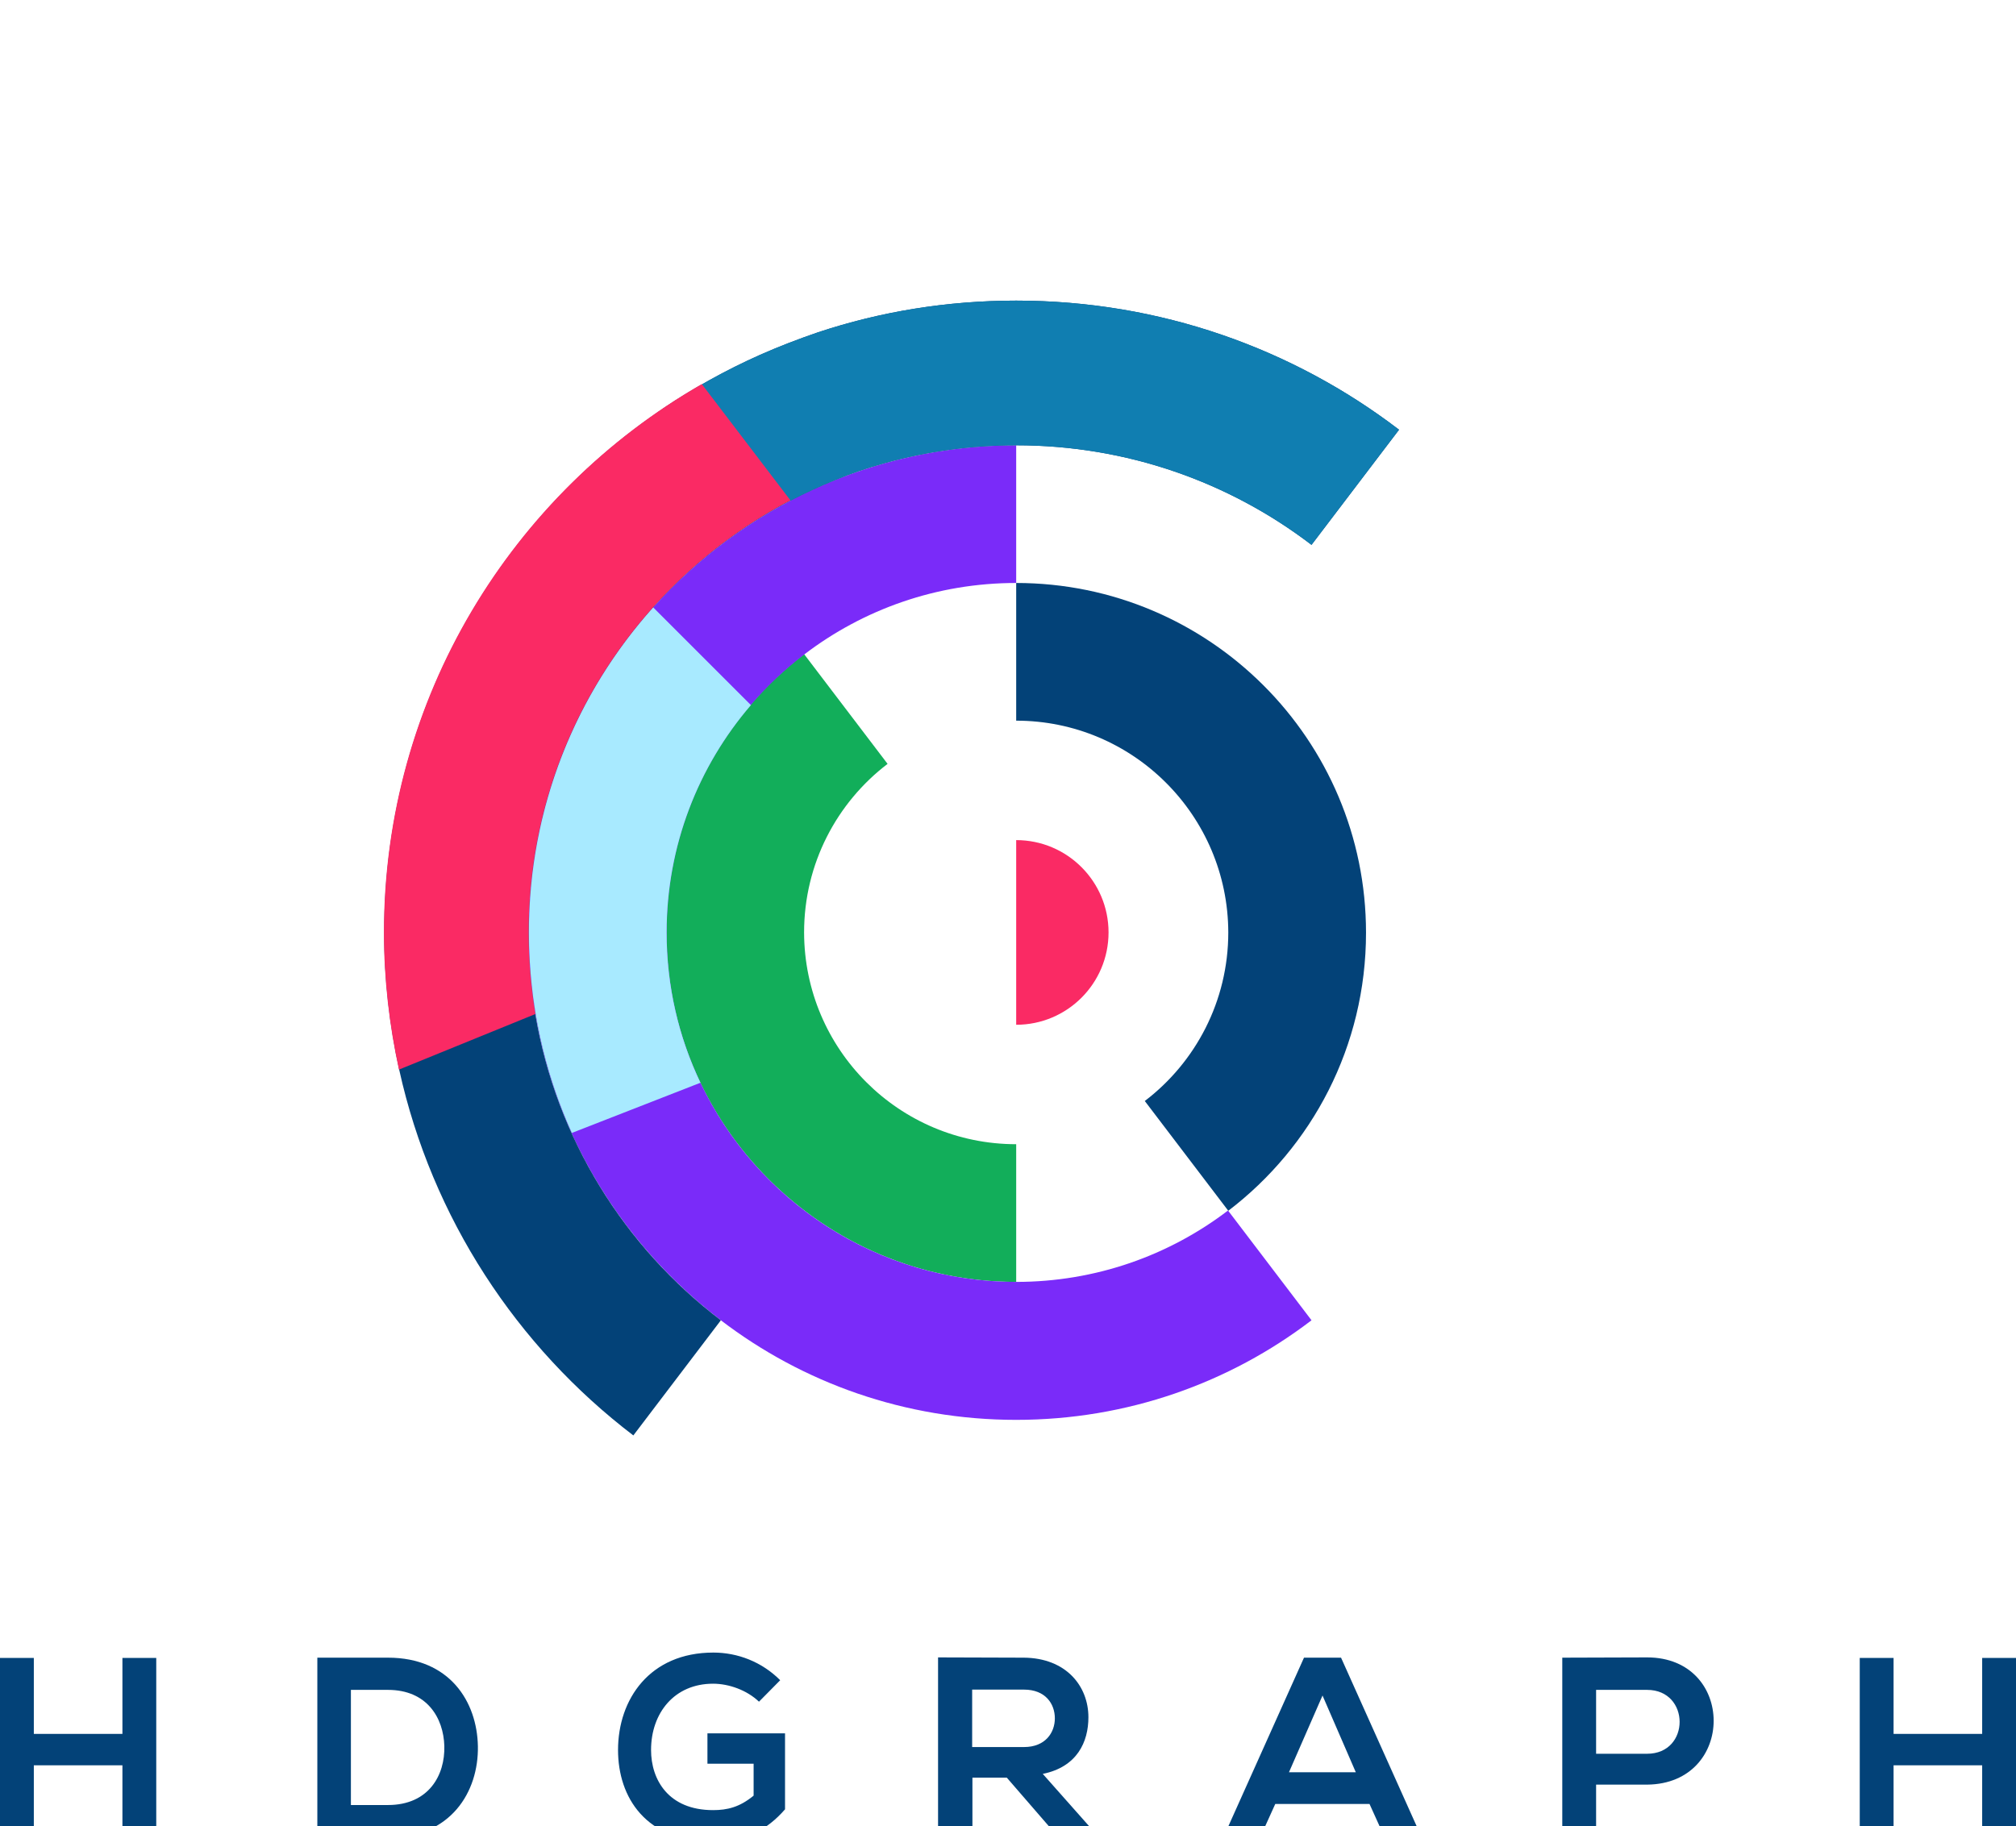
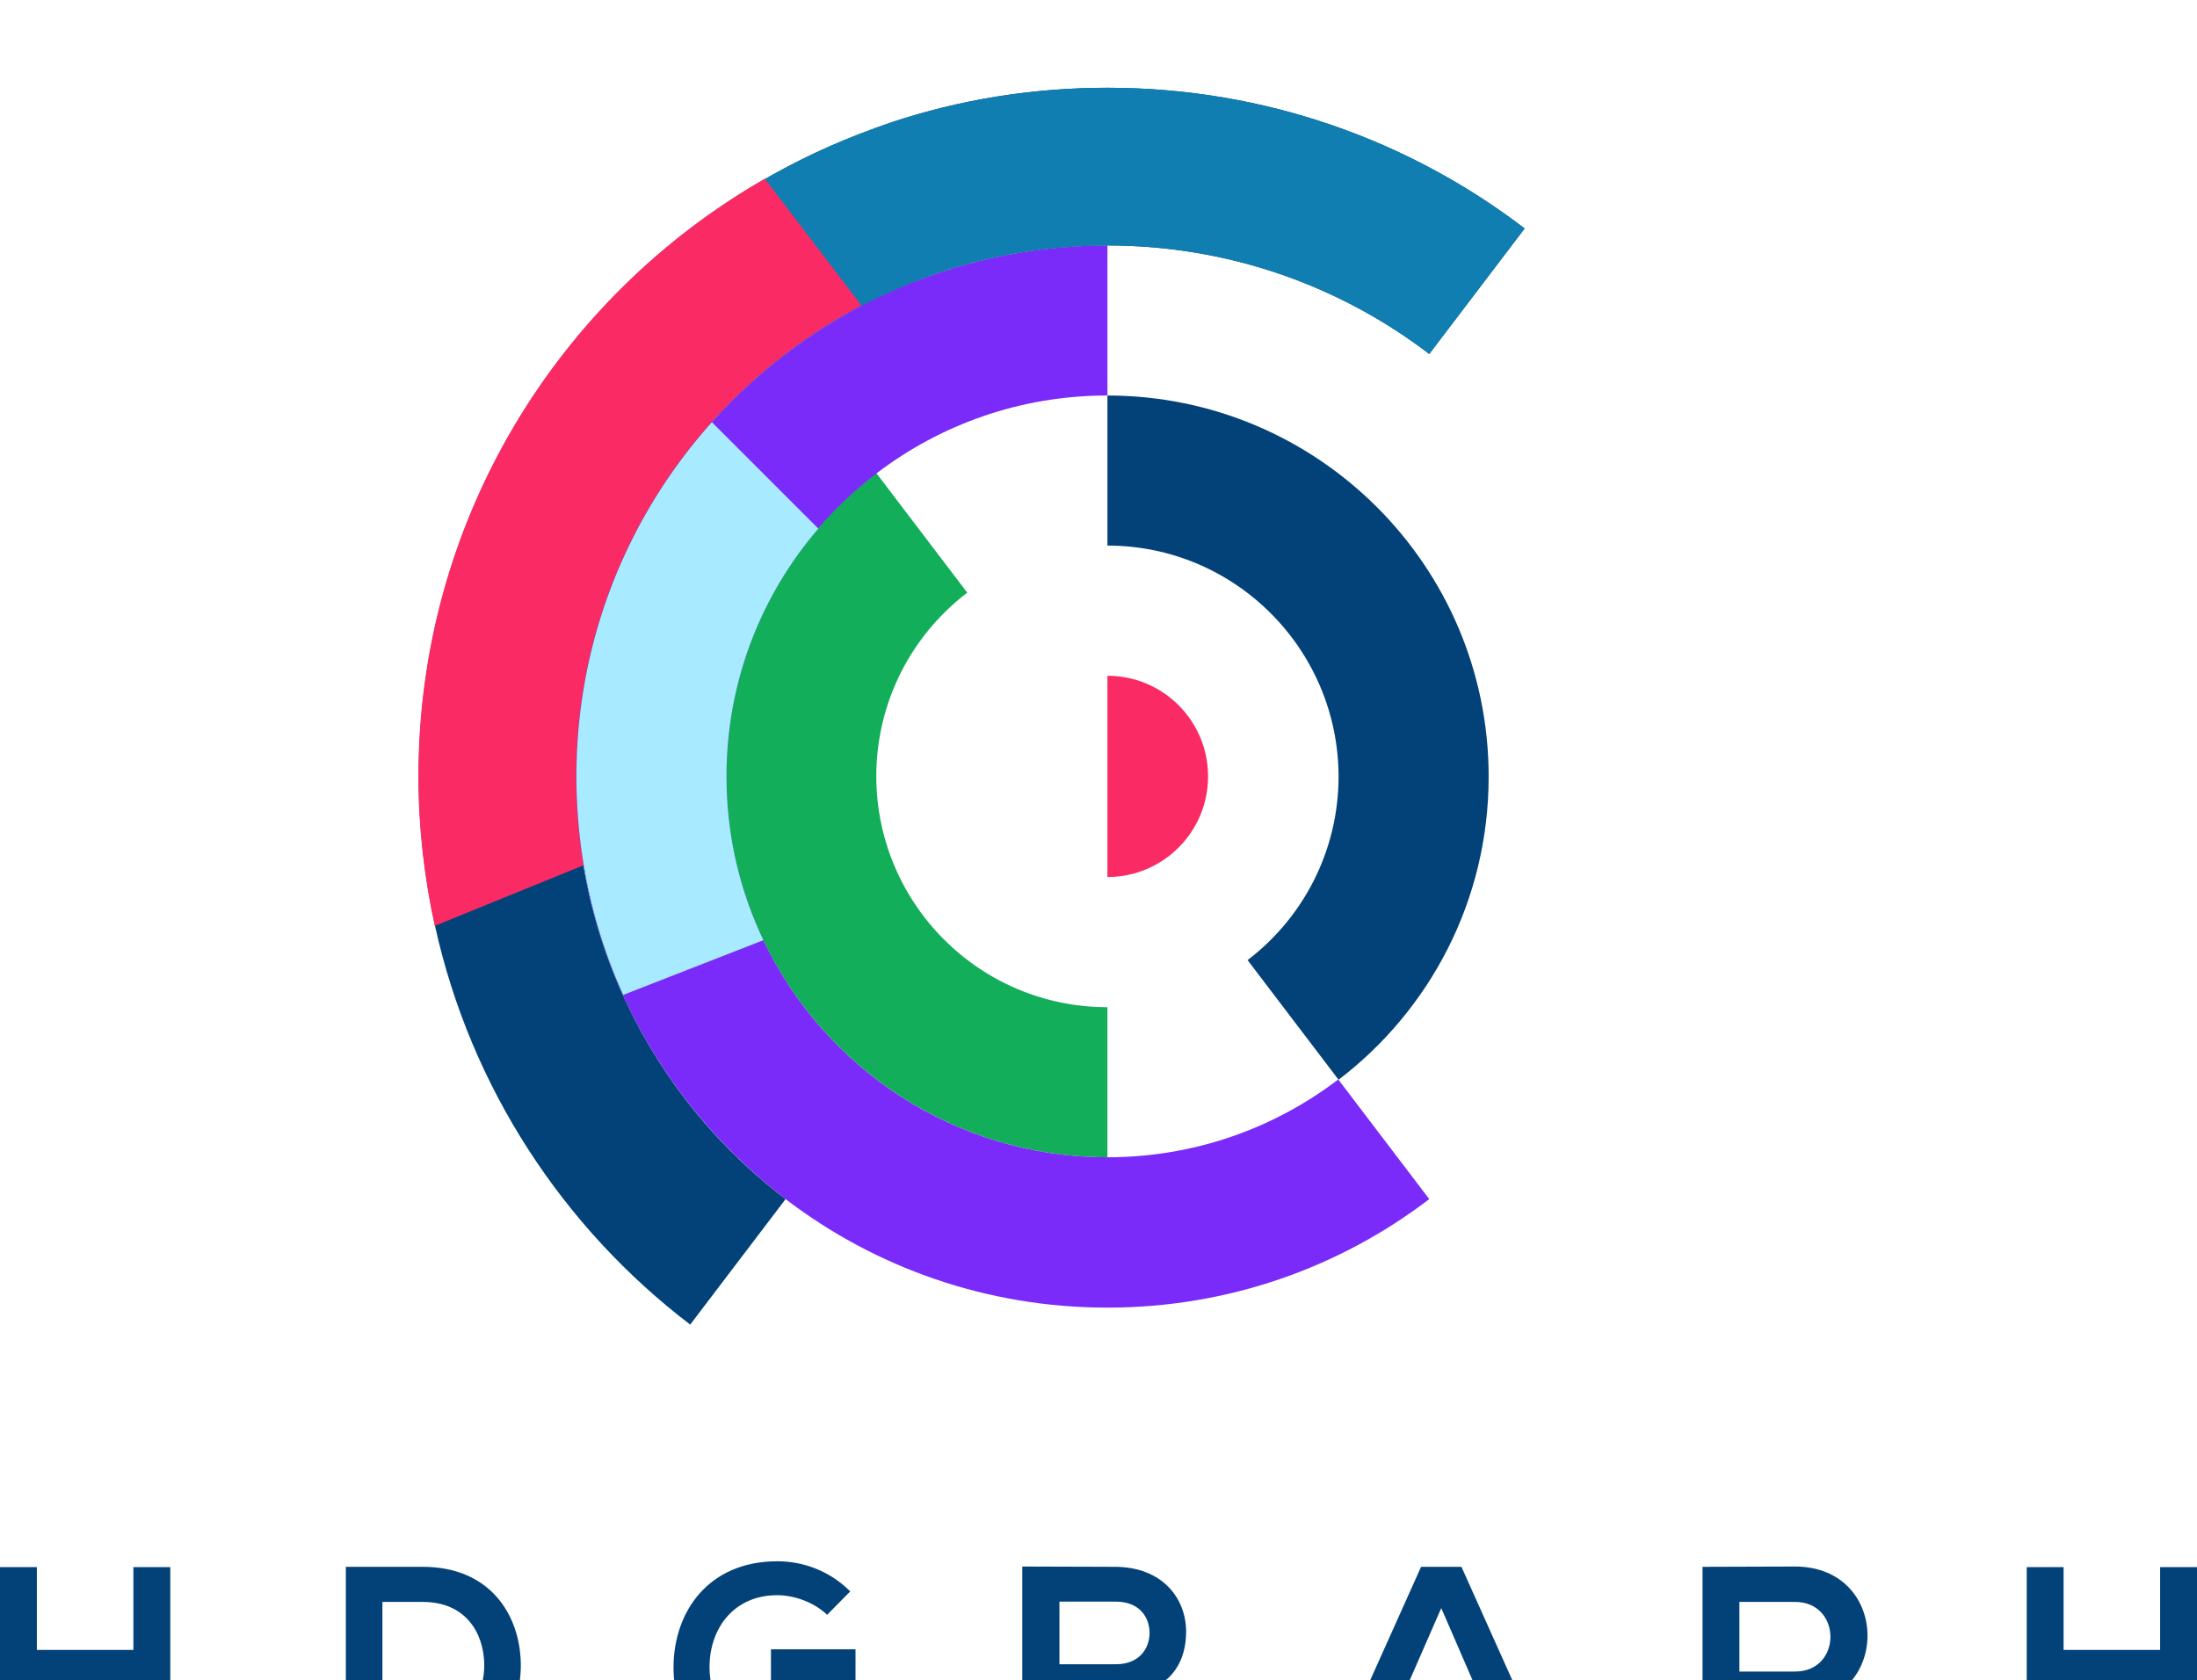
- <svg xmlns="http://www.w3.org/2000/svg" version="1.1" id="Layer_1" x="0px" y="0px" style="enable-background:new 0 0 2000 2000;" xml:space="preserve" viewBox="624.6 600.9 750.9 680.2">
+ <svg xmlns="http://www.w3.org/2000/svg" version="1.1" id="Layer_1" x="0px" y="0px" style="enable-background:new 0 0 2000 2000;" xml:space="preserve" viewBox="624.6 682.9 750.9 574.2">
  <style type="text/css">
		.st0{fill:#034278;}
		.st1{fill:#12AE5A;}
		.st2{fill:#7A2BF9;}
		.st3{fill:#FA2A64;}
		.st4{fill:#A8EAFF;}
		.st5{fill:#107EB1;}
	</style>
  <g>
    <g>
      <g>
        <path class="st0" d="M670.2,1285.7v-27.1h-33v27.1h-12.6v-67.1h12.6v28.3h33v-28.3h12.6v67.1H670.2z" />
        <path class="st0" d="M802.6,1251.5c0.3,17-10.1,34.1-33.5,34.1c-8.2,0-18.1,0-26.3,0v-67.1c8.2,0,18.1,0,26.3,0     C792.1,1218.5,802.3,1234.9,802.6,1251.5z M755.3,1273.4h13.8c15.2,0,21.3-11.1,21-22c-0.3-10.4-6.4-20.9-21-20.9h-13.8V1273.4z" />
        <path class="st0" d="M907.3,1234.9c-4.5-4.3-11.2-6.7-17.1-6.7c-14.4,0-23.1,10.9-23.1,24.7c0,11,6.4,22.4,23.1,22.4     c5.3,0,9.9-1.1,15.1-5.4v-11.9h-17.2v-11.3H917v28.3c-6.6,7.6-14.9,12.1-26.7,12.1c-25.2,0-35.5-16.6-35.5-34.2     c0-18.9,11.8-36.3,35.5-36.3c9,0,18,3.4,24.9,10.3L907.3,1234.9z" />
        <path class="st0" d="M1033.4,1285.6H1019l-19.4-22.4h-12.8v22.4H974v-67.2c10.6,0,21.3,0.1,31.9,0.1     c15.8,0.1,24.1,10.6,24.1,22.2c0,9.2-4.2,18.5-17,21.1l20.3,22.9V1285.6z M986.7,1230.3v21.5h19.3c8,0,11.5-5.4,11.5-10.7     c0-5.4-3.5-10.7-11.5-10.7H986.7z" />
        <path class="st0" d="M1134.7,1273h-35.1l-5.7,12.6h-13.7l30.1-67.1h13.8l30.1,67.1h-13.8L1134.7,1273z M1117.2,1232.6l-12.5,28.6     h24.9L1117.2,1232.6z" />
        <path class="st0" d="M1219.1,1265.9v19.7h-12.6v-67.1c10.4,0,21.2-0.1,31.6-0.1c33,0,33.1,47.1,0,47.4H1219.1z M1219.1,1254.3h19     c16.2,0,16.1-23.8,0-23.8h-19V1254.3z" />
        <path class="st0" d="M1362.9,1285.7v-27.1h-33v27.1h-12.6v-67.1h12.6v28.3h33v-28.3h12.6v67.1H1362.9z" />
      </g>
    </g>
    <path class="st0" d="M1003.1,869.4v-51.3c71.9,0,130.3,58.3,130.3,130.3c0,42.3-20.1,79.8-51.3,103.6l-31.1-40.9   c18.9-14.4,31.1-37.2,31.1-62.8C1082,904.8,1046.7,869.4,1003.1,869.4z" />
    <path class="st1" d="M1003.1,1027.2v51.3c-71.9,0-130.3-58.3-130.3-130.3c0-42.3,20.1-79.8,51.3-103.6l31.1,40.9   c-18.9,14.4-31.1,37.2-31.1,62.8C924.2,991.9,959.5,1027.2,1003.1,1027.2z" />
    <path class="st2" d="M1113.1,1092.8c-30.5,23.3-68.6,37.1-110,37.1c-41.4,0-79.5-13.8-110-37.1c-23.8-18.2-43.1-42.1-55.6-69.7   c-10.3-22.8-16-48.1-16-74.7c0-46.5,17.5-89,46.3-121.1c33.2-37.1,81.5-60.5,135.3-60.5v51.3c-29.7,0-57,9.9-78.9,26.6   c-7.3,5.6-14,11.9-20,18.9c-19.5,22.8-31.3,52.4-31.3,84.7c0,20.1,4.5,39,12.6,56c20.9,43.9,65.7,74.2,117.6,74.2   c29.7,0,57-9.9,78.9-26.6L1113.1,1092.8z" />
    <path class="st0" d="M1145.7,761l-32.6,42.9c-30.5-23.3-68.6-37.1-110-37.1c-16.9,0-33.3,2.3-48.8,6.6c-0.2,0.1-0.4,0.1-0.7,0.2   c-6.1,1.7-12,3.7-17.8,6.1c-5.7,2.3-11.3,4.9-16.7,7.7c0,0,0,0-0.1,0c-57.9,30.3-97.5,91.1-97.5,161c0,10.4,0.9,20.6,2.5,30.4   c7.8,46.3,33.2,86.7,69.1,114l-32.6,42.9c-43.4-33.1-75-81-87.2-136.2c-3.6-16.5-5.6-33.6-5.6-51.1c0-81.2,41.1-152.8,103.6-195.1   c11.4-7.7,23.6-14.5,36.4-20.2c7-3.1,14.3-5.9,21.6-8.4c23.2-7.7,48-11.8,73.8-11.8C1056.7,712.9,1106.2,730.8,1145.7,761z" />
    <g>
      <path class="st3" d="M1003.1,913.9c19,0,34.4,15.4,34.4,34.4c0,19-15.4,34.4-34.4,34.4V913.9z" />
    </g>
    <path class="st4" d="M872.9,948.3c0,20.1,4.5,39,12.6,56l-47.9,18.7c-10.3-22.8-16-48.1-16-74.7c0-46.5,17.5-89,46.3-121.1   l36.4,36.4C884.7,886.4,872.9,916,872.9,948.3z" />
    <path class="st5" d="M1145.7,761l-32.6,42.9c-30.5-23.3-68.6-37.1-110-37.1c-16.9,0-33.3,2.3-48.8,6.6c-0.2,0.1-0.4,0.1-0.7,0.2   c-6.1,1.7-12,3.7-17.8,6.1c-5.7,2.3-11.3,4.9-16.7,7.7c0,0,0,0-0.1,0l-47.7-34.1c11.4-7.7,23.6-14.5,36.4-20.2   c7-3.1,14.3-5.9,21.6-8.4c23.2-7.7,48-11.8,73.8-11.8C1056.7,712.9,1106.2,730.8,1145.7,761z" />
    <path class="st3" d="M821.5,948.3c0,10.4,0.9,20.6,2.5,30.4l-50.8,20.7c-3.6-16.5-5.6-33.6-5.6-51.1c0-87.4,47.6-163.7,118.4-204.3   l33,43.3C861.1,817.7,821.5,878.4,821.5,948.3z" />
  </g>
</svg>
